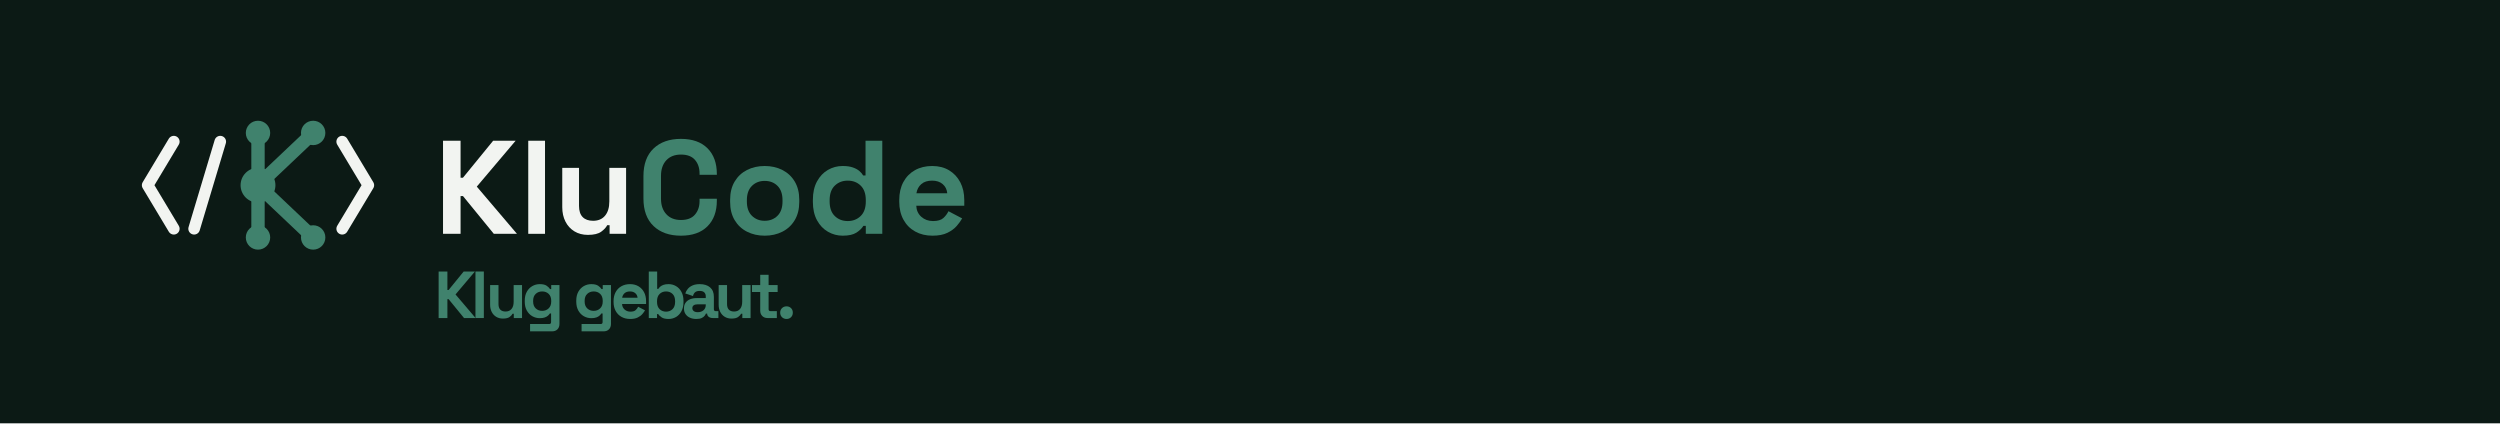
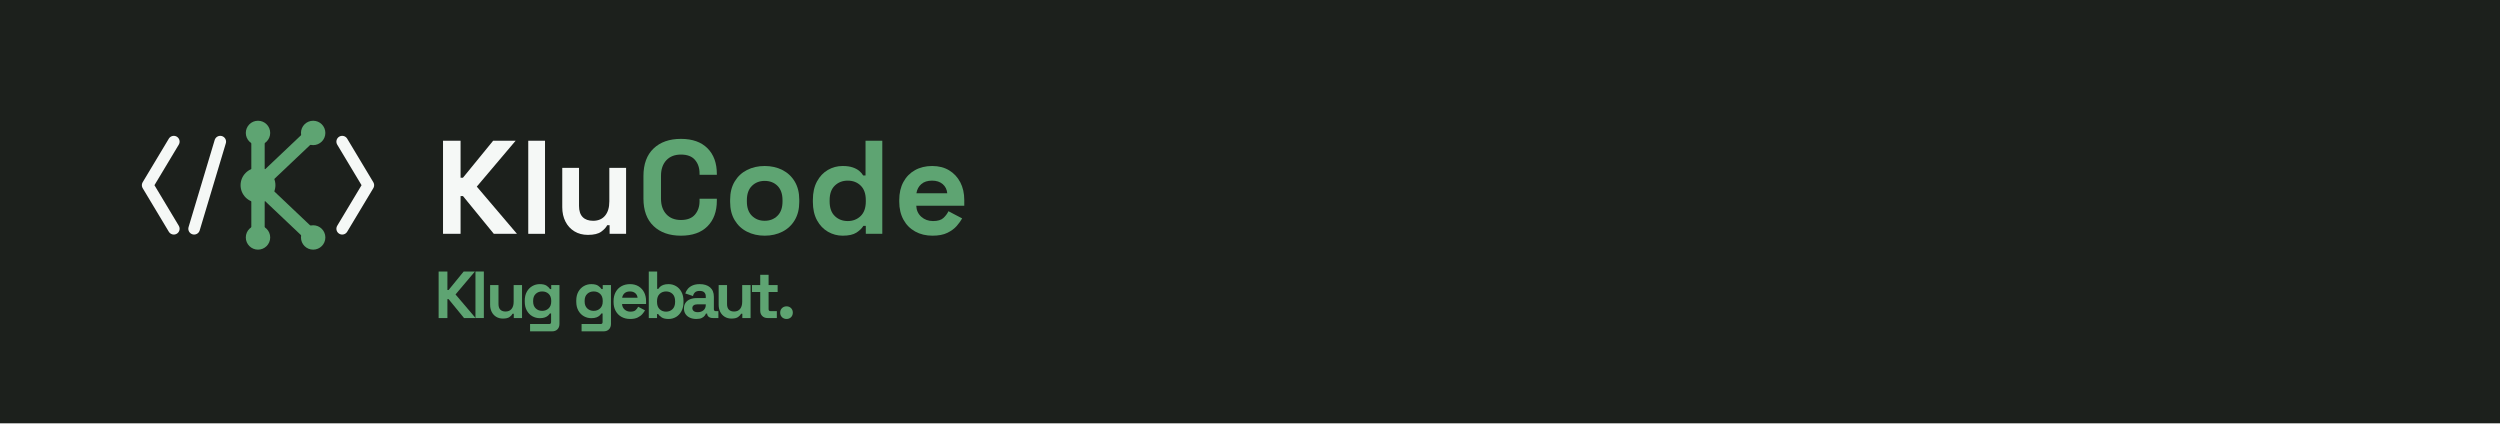
<svg xmlns="http://www.w3.org/2000/svg" viewBox="0 0 1128 191" width="1128" height="191" role="img" aria-label="KluCode">
-   <rect width="1128" height="191" fill="#0C1A15" />
+   <rect width="1128" height="191" fill="#1C201C" />
  <g transform="translate(56.15 41.64) scale(1.31)">
    <g>
-       <g fill="none" stroke="#F2F4F1" stroke-width="4" stroke-linecap="round" stroke-linejoin="round">
+       <g fill="none" stroke="#F5F8F6" stroke-width="4" stroke-linecap="round" stroke-linejoin="round">
        <polyline points="17,17 8,32 17,47" />
        <line x1="24" y1="47" x2="33" y2="17" />
        <polyline points="75,17 84,32 75,47" />
      </g>
-       <g stroke="#40826D" stroke-width="4.6" stroke-linecap="round">
+       <g stroke="#5EA472" stroke-width="4.6" stroke-linecap="round">
        <line x1="46" y1="14" x2="46" y2="50" />
        <line x1="46" y1="32" x2="65" y2="14" />
        <line x1="46" y1="32" x2="65" y2="50" />
      </g>
-       <g fill="#40826D">
+       <g fill="#5EA472">
        <circle cx="46" cy="14" r="4.2" />
        <circle cx="46" cy="50" r="4.2" />
        <circle cx="65" cy="14" r="4.2" />
        <circle cx="65" cy="50" r="4.2" />
        <circle cx="46" cy="32" r="6" />
      </g>
    </g>
  </g>
-   <g fill="#F2F4F1" id="klu">
+   <g fill="#F5F8F6" id="klu">
    <path transform="translate(195.93 105.5) scale(0.06 -0.06)" d="M66.0 0.0V700.0H198.0V422.0H216.0L443.0 700.0H612.0L320.0 355.0L622.0 0.0H448.0L216.0 284.0H198.0V0.0Z" />
    <path transform="translate(234.15 105.5) scale(0.06 -0.06)" d="M70.0 0.0V700.0H196.0V0.0Z" />
    <path transform="translate(249.73 105.5) scale(0.06 -0.06)" d="M259.0 -8.0Q201.0 -8.0 157.5 18.5Q114.0 45.0 90.0 92.0Q66.0 139.0 66.0 200.0V496.0H192.0V210.0Q192.0 154.0 219.5 126.0Q247.0 98.0 298.0 98.0Q356.0 98.0 388.0 136.5Q420.0 175.0 420.0 244.0V496.0H546.0V0.0H422.0V65.0H404.0Q392.0 40.0 359.0 16.0Q326.0 -8.0 259.0 -8.0Z" />
  </g>
-   <g fill="#40826D" id="code">
+   <g fill="#5EA472" id="code">
    <path transform="translate(287.32 105.5) scale(0.06 -0.06)" d="M332.0 -14.0Q202.0 -14.0 126.0 58.5Q50.0 131.0 50.0 266.0V434.0Q50.0 569.0 126.0 641.5Q202.0 714.0 332.0 714.0Q461.0 714.0 531.5 643.5Q602.0 573.0 602.0 450.0V444.0H472.0V454.0Q472.0 516.0 437.5 556.0Q403.0 596.0 332.0 596.0Q262.0 596.0 222.0 553.0Q182.0 510.0 182.0 436.0V264.0Q182.0 191.0 222.0 147.5Q262.0 104.0 332.0 104.0Q403.0 104.0 437.5 144.5Q472.0 185.0 472.0 246.0V264.0H602.0V250.0Q602.0 127.0 531.5 56.5Q461.0 -14.0 332.0 -14.0Z" />
    <path transform="translate(326.67 105.5) scale(0.06 -0.06)" d="M306.0 -14.0Q232.0 -14.0 173.0 16.0Q114.0 46.0 80.0 103.0Q46.0 160.0 46.0 240.0V256.0Q46.0 336.0 80.0 393.0Q114.0 450.0 173.0 480.0Q232.0 510.0 306.0 510.0Q380.0 510.0 439.0 480.0Q498.0 450.0 532.0 393.0Q566.0 336.0 566.0 256.0V240.0Q566.0 160.0 532.0 103.0Q498.0 46.0 439.0 16.0Q380.0 -14.0 306.0 -14.0ZM306.0 98.0Q364.0 98.0 402.0 135.5Q440.0 173.0 440.0 243.0V253.0Q440.0 323.0 402.5 360.5Q365.0 398.0 306.0 398.0Q248.0 398.0 210.0 360.5Q172.0 323.0 172.0 253.0V243.0Q172.0 173.0 210.0 135.5Q248.0 98.0 306.0 98.0Z" />
    <path transform="translate(364.01 105.5) scale(0.06 -0.06)" d="M270.0 -14.0Q211.0 -14.0 159.5 15.5Q108.0 45.0 77.0 102.0Q46.0 159.0 46.0 240.0V256.0Q46.0 337.0 77.0 394.0Q108.0 451.0 159.0 480.5Q210.0 510.0 270.0 510.0Q315.0 510.0 345.5 499.5Q376.0 489.0 395.0 473.0Q414.0 457.0 424.0 439.0H442.0V700.0H568.0V0.0H444.0V60.0H426.0Q409.0 32.0 373.5 9.0Q338.0 -14.0 270.0 -14.0ZM308.0 96.0Q366.0 96.0 405.0 133.5Q444.0 171.0 444.0 243.0V253.0Q444.0 325.0 405.5 362.5Q367.0 400.0 308.0 400.0Q250.0 400.0 211.0 362.5Q172.0 325.0 172.0 253.0V243.0Q172.0 171.0 211.0 133.5Q250.0 96.0 308.0 96.0Z" />
    <path transform="translate(402.98 105.5) scale(0.06 -0.06)" d="M296.0 -14.0Q222.0 -14.0 165.5 17.5Q109.0 49.0 77.5 106.5Q46.0 164.0 46.0 242.0V254.0Q46.0 332.0 77.0 389.5Q108.0 447.0 164.0 478.5Q220.0 510.0 294.0 510.0Q367.0 510.0 421.0 477.5Q475.0 445.0 505.0 387.5Q535.0 330.0 535.0 254.0V211.0H174.0Q176.0 160.0 212.0 128.0Q248.0 96.0 300.0 96.0Q353.0 96.0 378.0 119.0Q403.0 142.0 416.0 170.0L519.0 116.0Q505.0 90.0 478.5 59.5Q452.0 29.0 408.0 7.5Q364.0 -14.0 296.0 -14.0ZM175.0 305.0H407.0Q403.0 348.0 372.5 374.0Q342.0 400.0 293.0 400.0Q242.0 400.0 212.0 374.0Q182.0 348.0 175.0 305.0Z" />
  </g>
-   <g fill="#40826D" id="klu">
+   <g fill="#5EA472" id="klu">
  </g>
-   <g fill="#40826D" id="code">
+   <g fill="#5EA472" id="code">
    <path transform="translate(195.93 143.5) scale(0.03 -0.03)" d="M66.0 0.0V700.0H198.0V422.0H216.0L443.0 700.0H612.0L320.0 355.0L622.0 0.0H448.0L216.0 284.0H198.0V0.0Z" />
    <path transform="translate(212.43 143.5) scale(0.03 -0.03)" d="M70.0 0.0V700.0H196.0V0.0Z" />
    <path transform="translate(219.16 143.5) scale(0.03 -0.03)" d="M259.0 -8.0Q201.0 -8.0 157.5 18.5Q114.0 45.0 90.0 92.0Q66.0 139.0 66.0 200.0V496.0H192.0V210.0Q192.0 154.0 219.5 126.0Q247.0 98.0 298.0 98.0Q356.0 98.0 388.0 136.5Q420.0 175.0 420.0 244.0V496.0H546.0V0.0H422.0V65.0H404.0Q392.0 40.0 359.0 16.0Q326.0 -8.0 259.0 -8.0Z" />
    <path transform="translate(235.39 143.5) scale(0.03 -0.03)" d="M46.0 246.0V262.0Q46.0 340.0 77.0 395.5Q108.0 451.0 159.5 480.5Q211.0 510.0 272.0 510.0Q340.0 510.0 375.0 486.0Q410.0 462.0 426.0 436.0H444.0V496.0H568.0V-88.0Q568.0 -139.0 538.0 -169.5Q508.0 -200.0 458.0 -200.0H126.0V-90.0H414.0Q442.0 -90.0 442.0 -60.0V69.0H424.0Q414.0 53.0 396.0 36.5Q378.0 20.0 348.0 9.0Q318.0 -2.0 272.0 -2.0Q211.0 -2.0 159.5 27.5Q108.0 57.0 77.0 112.5Q46.0 168.0 46.0 246.0ZM308.0 108.0Q366.0 108.0 405.0 145.0Q444.0 182.0 444.0 249.0V259.0Q444.0 327.0 405.5 363.5Q367.0 400.0 308.0 400.0Q250.0 400.0 211.0 363.5Q172.0 327.0 172.0 259.0V249.0Q172.0 182.0 211.0 145.0Q250.0 108.0 308.0 108.0Z" />
    <path transform="translate(252.22 143.5) scale(0.03 -0.03)" d="" />
    <path transform="translate(258.63 143.5) scale(0.03 -0.03)" d="M46.0 246.0V262.0Q46.0 340.0 77.0 395.5Q108.0 451.0 159.5 480.5Q211.0 510.0 272.0 510.0Q340.0 510.0 375.0 486.0Q410.0 462.0 426.0 436.0H444.0V496.0H568.0V-88.0Q568.0 -139.0 538.0 -169.5Q508.0 -200.0 458.0 -200.0H126.0V-90.0H414.0Q442.0 -90.0 442.0 -60.0V69.0H424.0Q414.0 53.0 396.0 36.5Q378.0 20.0 348.0 9.0Q318.0 -2.0 272.0 -2.0Q211.0 -2.0 159.5 27.5Q108.0 57.0 77.0 112.5Q46.0 168.0 46.0 246.0ZM308.0 108.0Q366.0 108.0 405.0 145.0Q444.0 182.0 444.0 249.0V259.0Q444.0 327.0 405.5 363.5Q367.0 400.0 308.0 400.0Q250.0 400.0 211.0 363.5Q172.0 327.0 172.0 259.0V249.0Q172.0 182.0 211.0 145.0Q250.0 108.0 308.0 108.0Z" />
    <path transform="translate(275.46 143.5) scale(0.03 -0.03)" d="M296.0 -14.0Q222.0 -14.0 165.5 17.5Q109.0 49.0 77.5 106.5Q46.0 164.0 46.0 242.0V254.0Q46.0 332.0 77.0 389.5Q108.0 447.0 164.0 478.5Q220.0 510.0 294.0 510.0Q367.0 510.0 421.0 477.5Q475.0 445.0 505.0 387.5Q535.0 330.0 535.0 254.0V211.0H174.0Q176.0 160.0 212.0 128.0Q248.0 96.0 300.0 96.0Q353.0 96.0 378.0 119.0Q403.0 142.0 416.0 170.0L519.0 116.0Q505.0 90.0 478.5 59.5Q452.0 29.0 408.0 7.5Q364.0 -14.0 296.0 -14.0ZM175.0 305.0H407.0Q403.0 348.0 372.5 374.0Q342.0 400.0 293.0 400.0Q242.0 400.0 212.0 374.0Q182.0 348.0 175.0 305.0Z" />
    <path transform="translate(290.63 143.5) scale(0.03 -0.03)" d="M368.0 -14.0Q301.0 -14.0 265.0 9.0Q229.0 32.0 212.0 60.0H194.0V0.0H70.0V700.0H196.0V439.0H214.0Q225.0 457.0 243.5 473.0Q262.0 489.0 292.5 499.5Q323.0 510.0 368.0 510.0Q428.0 510.0 479.0 480.5Q530.0 451.0 561.0 394.0Q592.0 337.0 592.0 256.0V240.0Q592.0 159.0 561.0 102.0Q530.0 45.0 479.0 15.5Q428.0 -14.0 368.0 -14.0ZM330.0 96.0Q388.0 96.0 427.0 133.5Q466.0 171.0 466.0 243.0V253.0Q466.0 325.0 427.5 362.5Q389.0 400.0 330.0 400.0Q272.0 400.0 233.0 362.5Q194.0 325.0 194.0 253.0V243.0Q194.0 171.0 233.0 133.5Q272.0 96.0 330.0 96.0Z" />
    <path transform="translate(307.46 143.5) scale(0.03 -0.03)" d="M224.0 -14.0Q171.0 -14.0 129.0 4.5Q87.0 23.0 62.5 58.5Q38.0 94.0 38.0 145.0Q38.0 196.0 62.5 230.5Q87.0 265.0 130.5 282.5Q174.0 300.0 230.0 300.0H366.0V328.0Q366.0 363.0 344.0 385.5Q322.0 408.0 274.0 408.0Q227.0 408.0 204.0 386.5Q181.0 365.0 174.0 331.0L58.0 370.0Q70.0 408.0 96.5 439.5Q123.0 471.0 167.5 490.5Q212.0 510.0 276.0 510.0Q374.0 510.0 431.0 461.0Q488.0 412.0 488.0 319.0V134.0Q488.0 104.0 516.0 104.0H556.0V0.0H472.0Q435.0 0.0 411.0 18.0Q387.0 36.0 387.0 66.0V67.0H368.0Q364.0 55.0 350.0 35.5Q336.0 16.0 306.0 1.0Q276.0 -14.0 224.0 -14.0ZM246.0 88.0Q299.0 88.0 332.5 117.5Q366.0 147.0 366.0 196.0V206.0H239.0Q204.0 206.0 184.0 191.0Q164.0 176.0 164.0 149.0Q164.0 122.0 185.0 105.0Q206.0 88.0 246.0 88.0Z" />
    <path transform="translate(322.28 143.5) scale(0.03 -0.03)" d="M259.0 -8.0Q201.0 -8.0 157.5 18.5Q114.0 45.0 90.0 92.0Q66.0 139.0 66.0 200.0V496.0H192.0V210.0Q192.0 154.0 219.5 126.0Q247.0 98.0 298.0 98.0Q356.0 98.0 388.0 136.5Q420.0 175.0 420.0 244.0V496.0H546.0V0.0H422.0V65.0H404.0Q392.0 40.0 359.0 16.0Q326.0 -8.0 259.0 -8.0Z" />
    <path transform="translate(338.51 143.5) scale(0.03 -0.03)" d="M260.0 0.0Q211.0 0.0 180.5 30.5Q150.0 61.0 150.0 112.0V392.0H26.0V496.0H150.0V650.0H276.0V496.0H412.0V392.0H276.0V134.0Q276.0 104.0 304.0 104.0H400.0V0.0Z" />
    <path transform="translate(350.4 143.5) scale(0.03 -0.03)" d="M150.0 -14.0Q109.0 -14.0 81.5 12.5Q54.0 39.0 54.0 81.0Q54.0 123.0 81.5 149.5Q109.0 176.0 150.0 176.0Q190.0 176.0 217.0 149.5Q244.0 123.0 244.0 81.0Q244.0 39.0 217.0 12.5Q190.0 -14.0 150.0 -14.0Z" />
  </g>
</svg>
